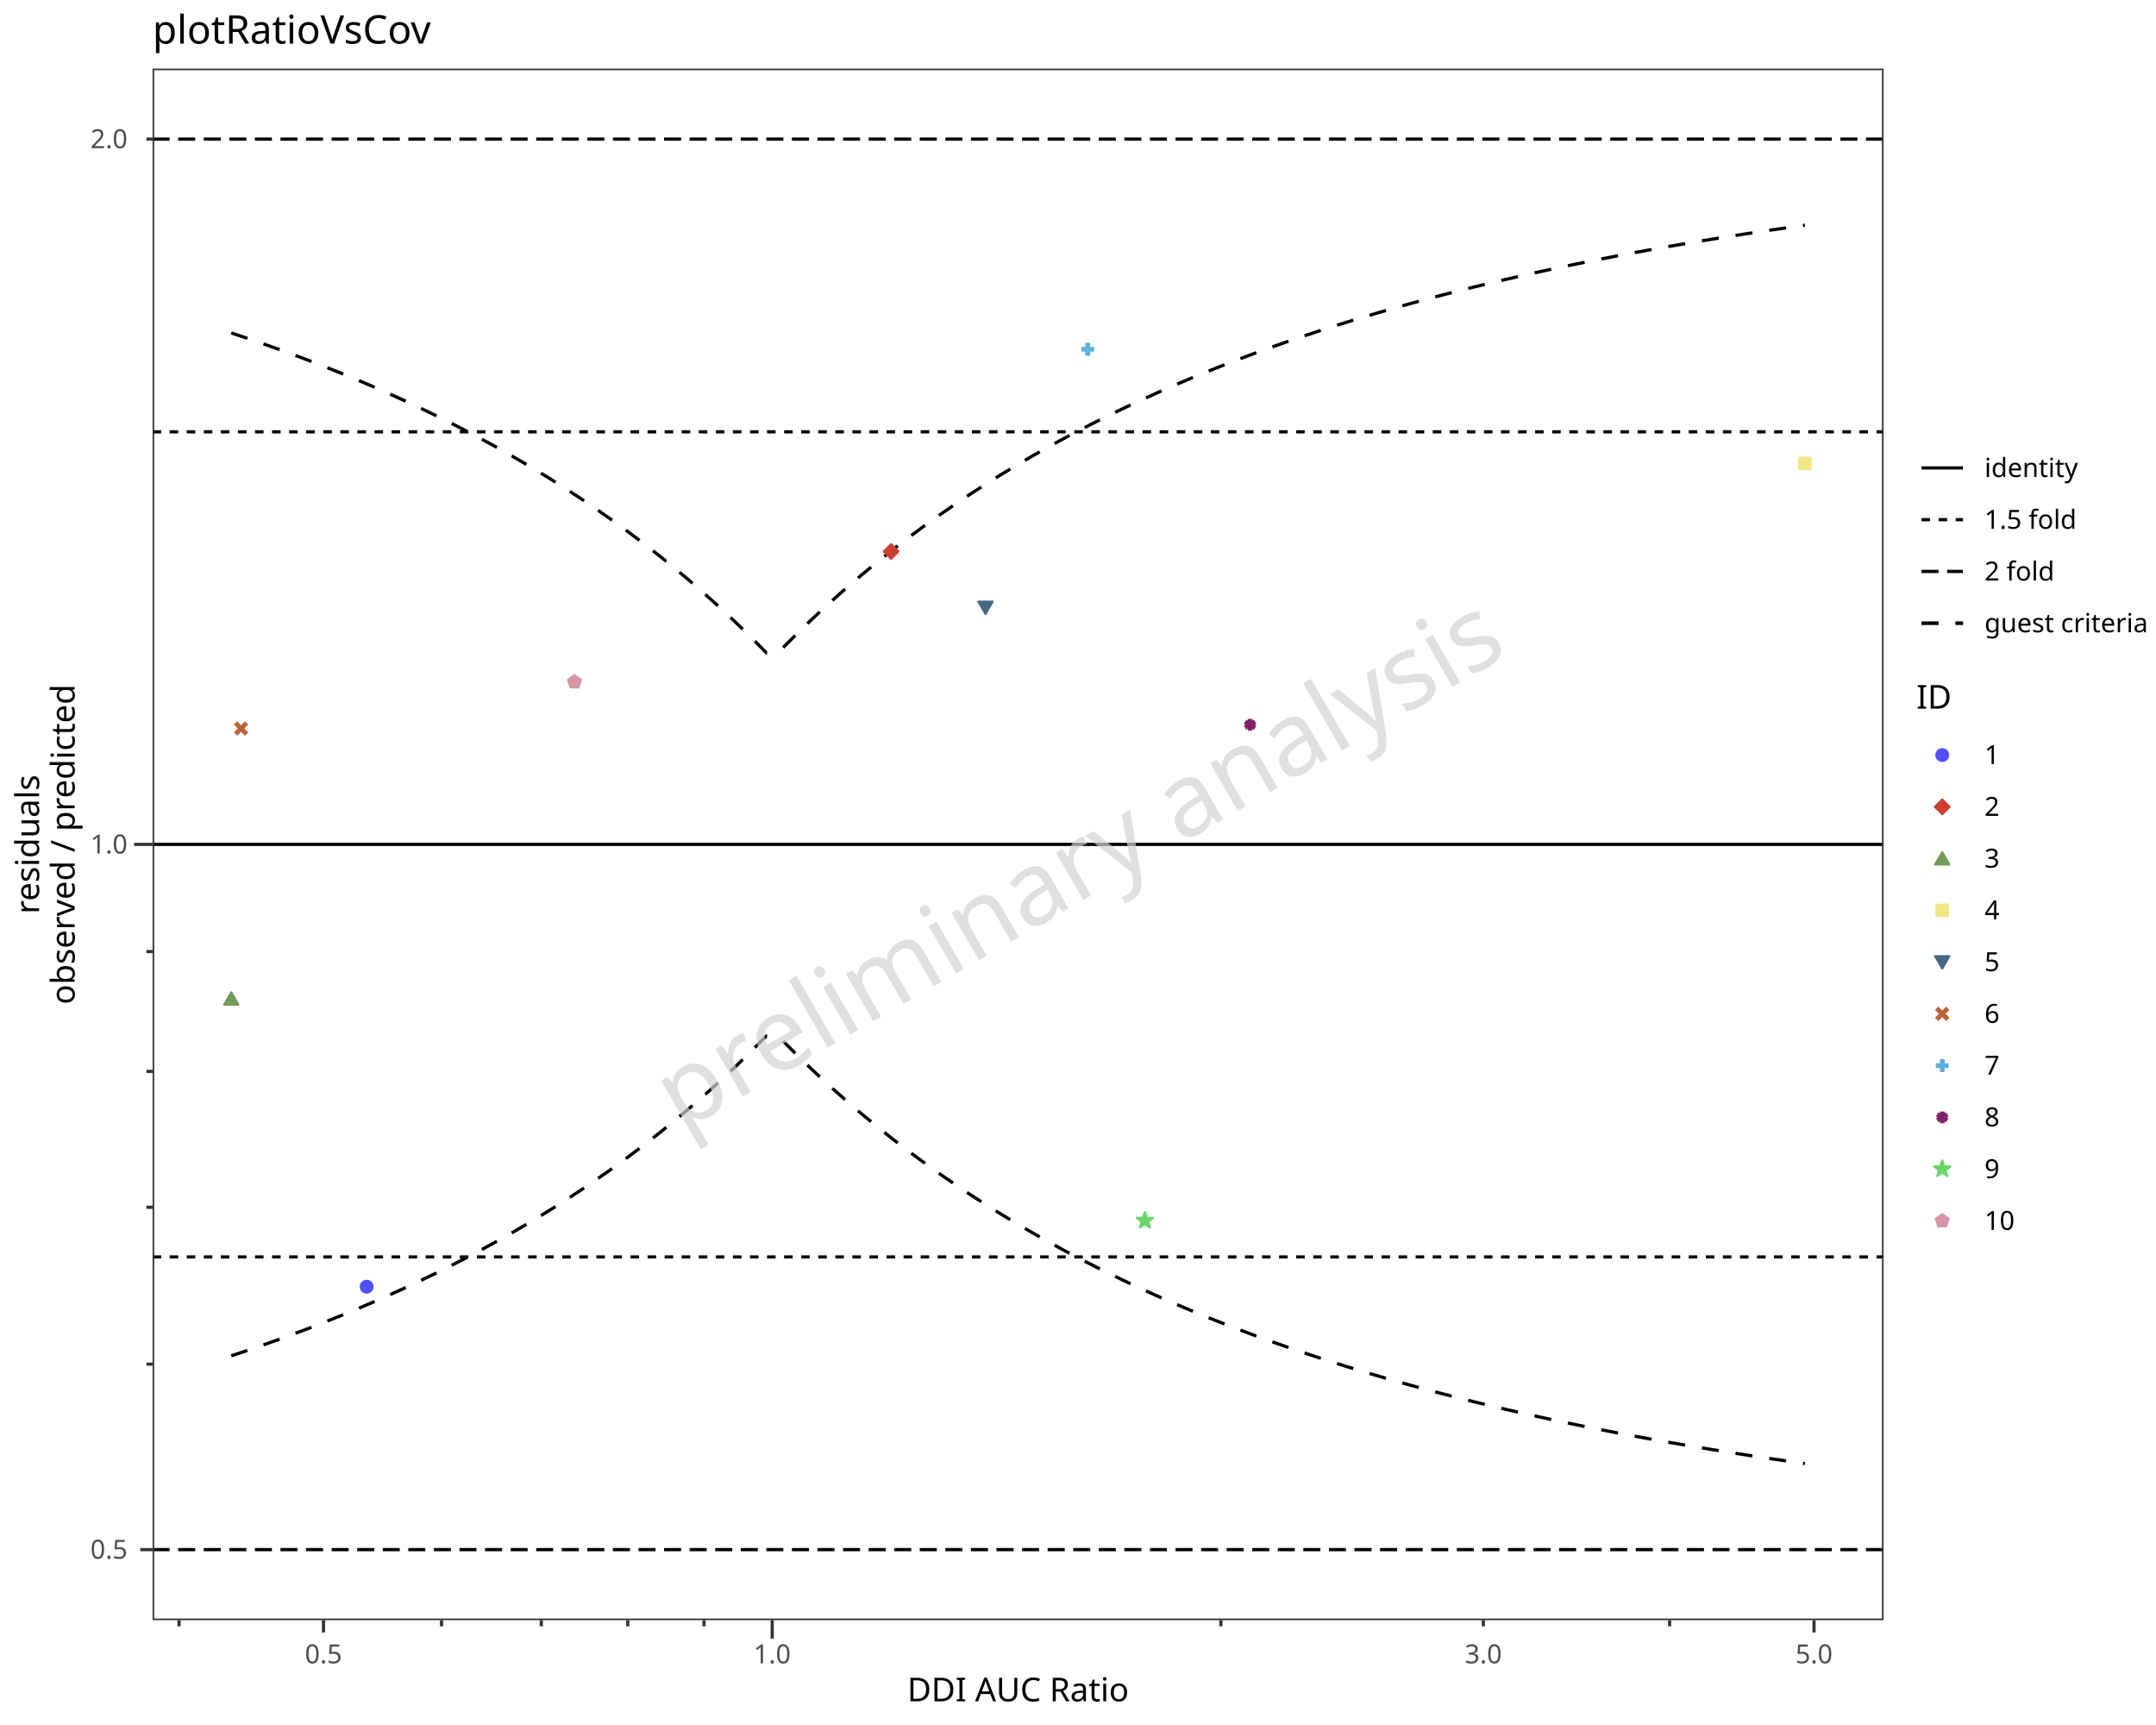
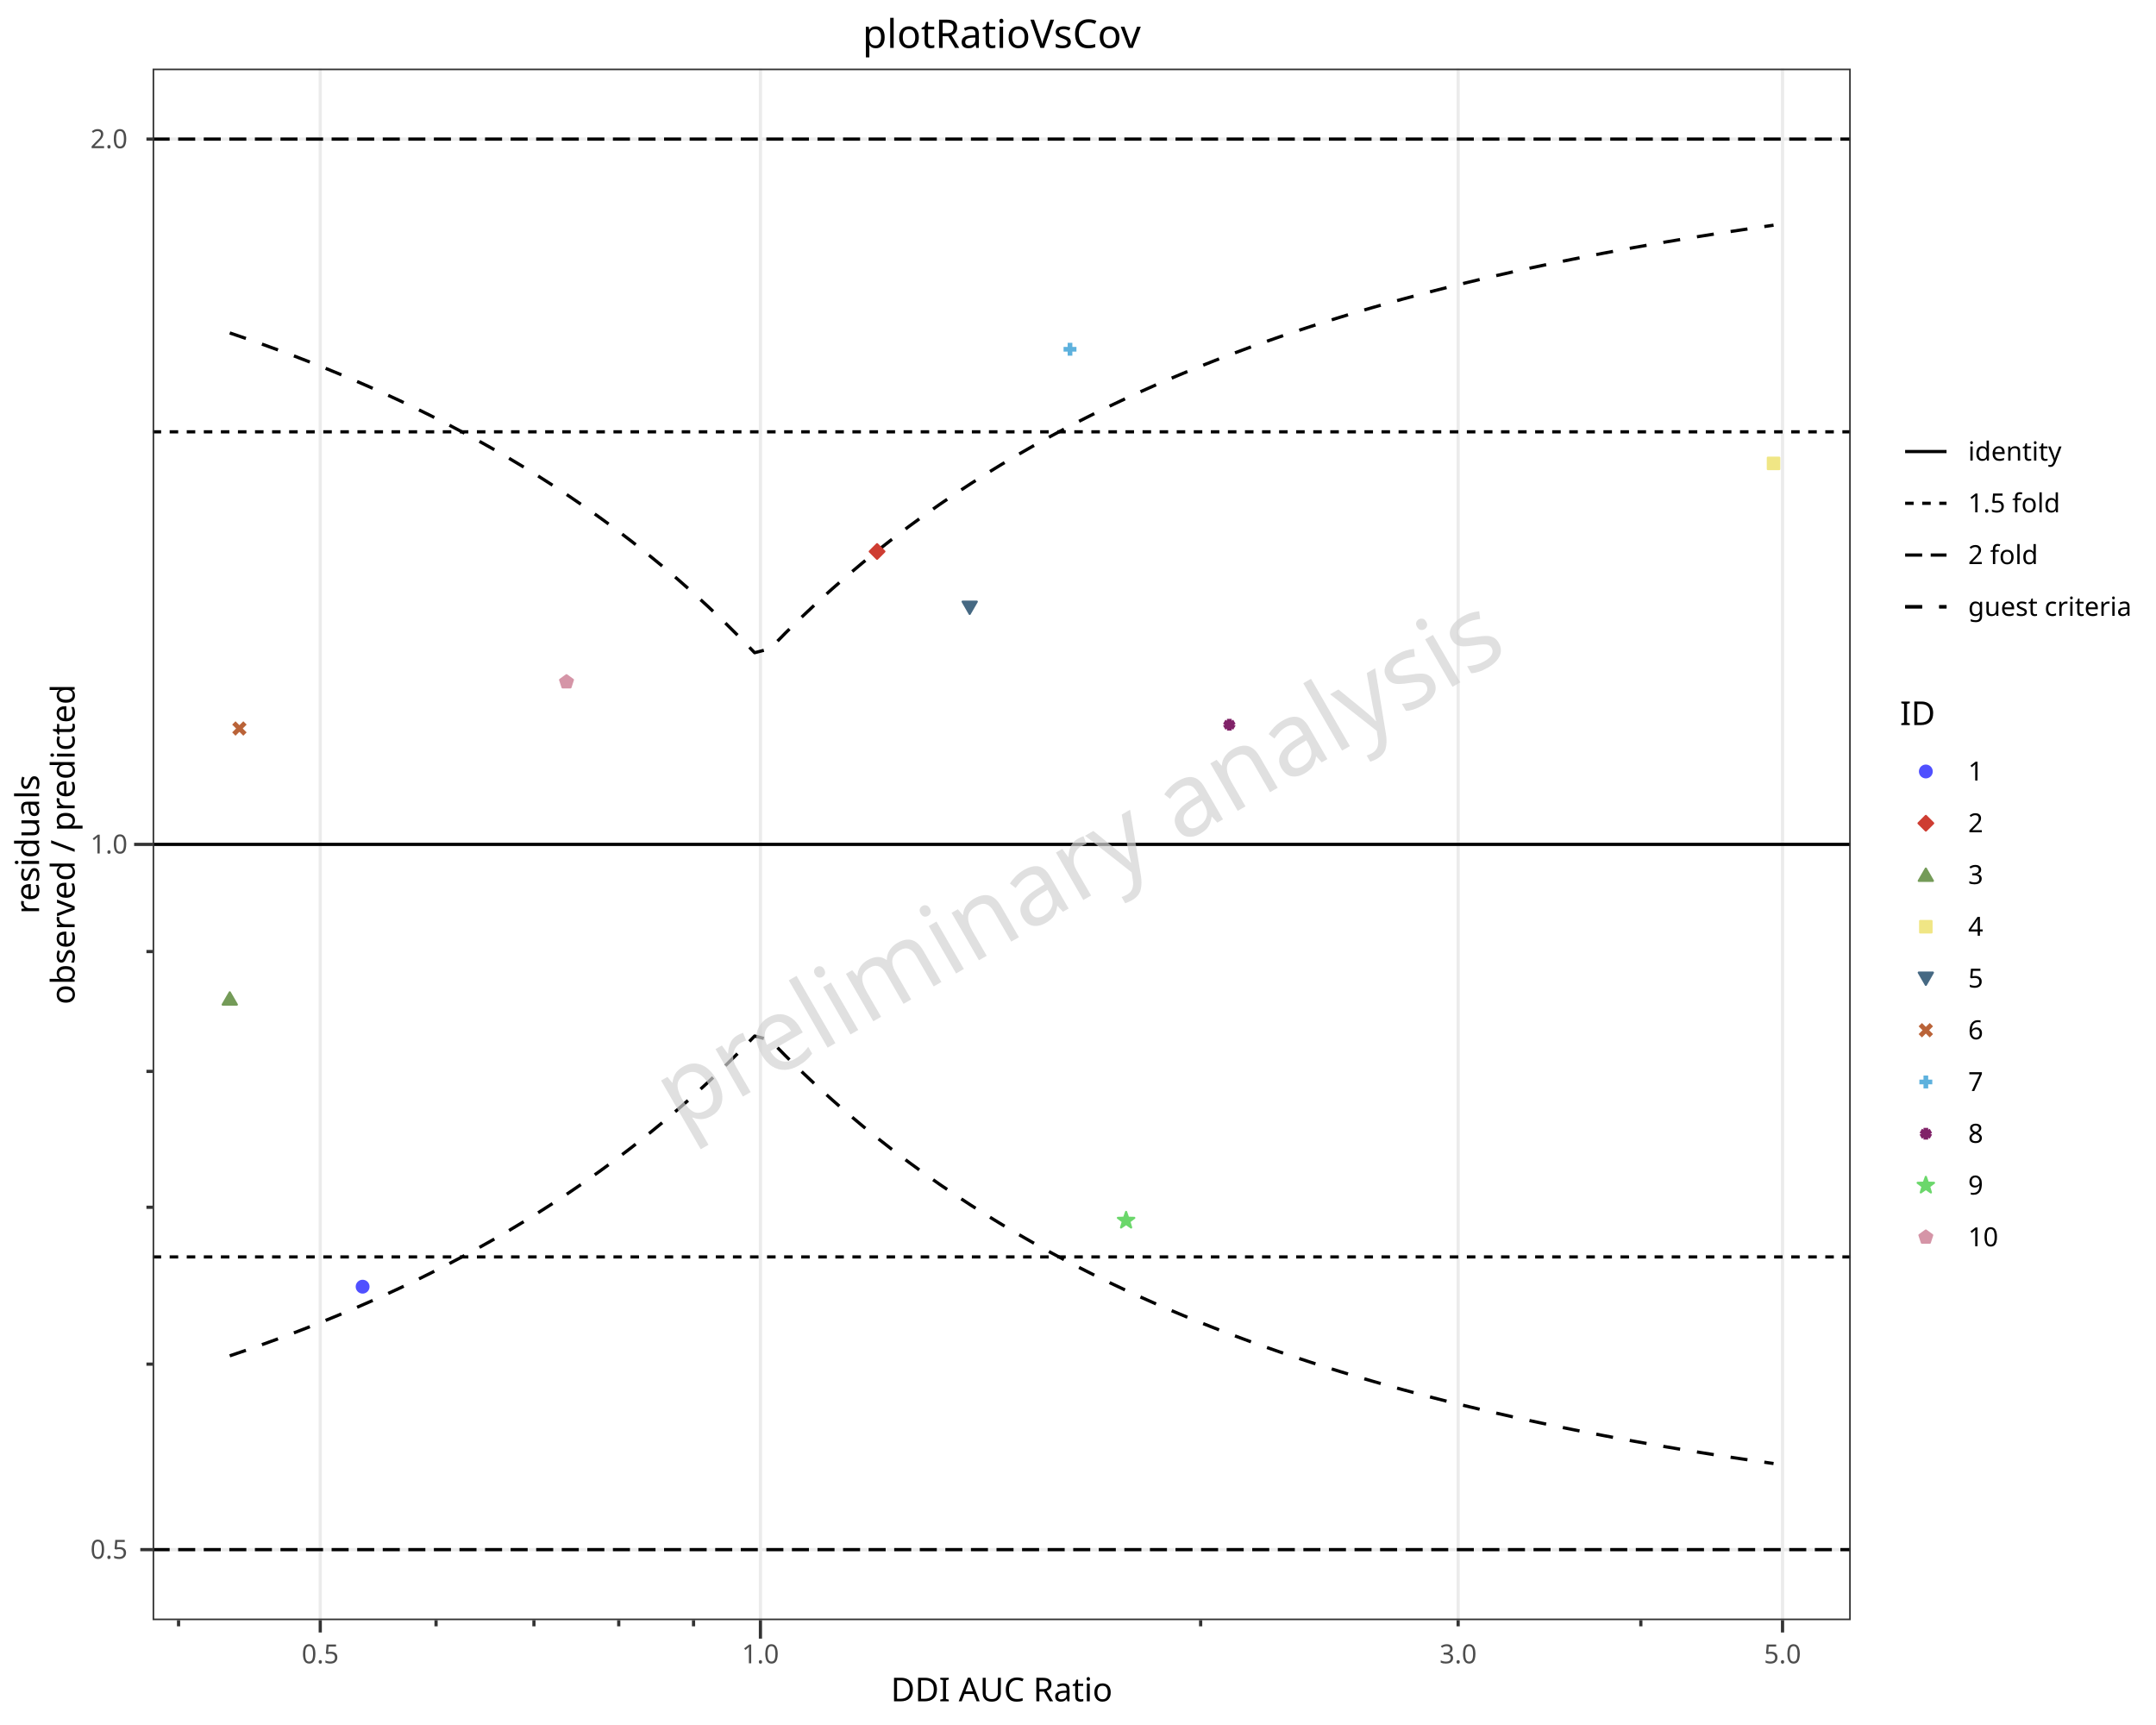
<svg xmlns="http://www.w3.org/2000/svg" class="svglite" data-engine-version="2.0" width="720.00pt" height="576.00pt" viewBox="0 0 720.00 576.00">
  <defs>
    <style type="text/css">
    .svglite line, .svglite polyline, .svglite polygon, .svglite path, .svglite rect, .svglite circle {
      fill: none;
      stroke: #000000;
      stroke-linecap: round;
      stroke-linejoin: round;
      stroke-miterlimit: 10.00;
    }
  </style>
  </defs>
  <rect width="100%" height="100%" style="stroke: none; fill: #FFFFFF;" />
  <defs>
    <clipPath id="cpMC4wMHw3MjAuMDB8MC4wMHw1NzYuMDA=">
      <rect x="0.00" y="0.00" width="720.00" height="576.00" />
    </clipPath>
  </defs>
  <g clip-path="url(#cpMC4wMHw3MjAuMDB8MC4wMHw1NzYuMDA=)">
    <rect x="0.00" y="0.00" width="720.00" height="576.00" style="stroke-width: 1.07; stroke: #FFFFFF; fill: #FFFFFF;" />
  </g>
  <defs>
-     <clipPath id="cpNTAuOTZ8NjI5LjAyfDIyLjkwfDU0MC45OQ==">
-       <rect x="50.96" y="22.90" width="578.06" height="518.09" />
+     <clipPath id="cpNTAuOTZ8NjE4LjA2fDIyLjkwfDU0MC45OQ==">
+       <rect x="50.96" y="22.90" width="567.10" height="518.09" />
    </clipPath>
  </defs>
-   <g clip-path="url(#cpNTAuOTZ8NjI5LjAyfDIyLjkwfDU0MC45OQ==)">
-     <rect x="50.96" y="22.90" width="578.06" height="518.09" style="stroke-width: 1.07; stroke: none; fill: #FFFFFF;" />
-     <line x1="50.96" y1="281.95" x2="629.02" y2="281.95" style="stroke-width: 1.07; stroke-linecap: butt;" />
-     <line x1="50.96" y1="144.19" x2="629.02" y2="144.19" style="stroke-width: 1.07; stroke-dasharray: 2.85,2.85; stroke-linecap: butt;" />
-     <line x1="50.96" y1="419.70" x2="629.02" y2="419.70" style="stroke-width: 1.07; stroke-dasharray: 2.85,2.85; stroke-linecap: butt;" />
-     <line x1="50.96" y1="46.45" x2="629.02" y2="46.45" style="stroke-width: 1.07; stroke-dasharray: 5.69,2.85; stroke-linecap: butt;" />
-     <line x1="50.96" y1="517.44" x2="629.02" y2="517.44" style="stroke-width: 1.07; stroke-dasharray: 5.69,2.85; stroke-linecap: butt;" />
-     <polyline points="77.23,452.73 82.49,450.97 87.74,449.16 93.00,447.29 98.25,445.37 103.51,443.39 108.76,441.34 114.02,439.24 119.27,437.07 124.53,434.83 129.78,432.52 135.04,430.14 140.29,427.68 145.55,425.14 150.80,422.52 156.06,419.82 161.31,417.02 166.57,414.13 171.82,411.15 177.08,408.06 182.33,404.87 187.59,401.57 192.84,398.16 198.10,394.63 203.35,390.96 208.61,387.17 213.86,383.24 219.12,379.17 224.37,374.94 229.63,370.56 234.88,366.01 240.14,361.28 245.39,356.37 250.65,351.26 255.90,345.94 261.16,347.29 266.41,352.55 271.67,357.61 276.92,362.48 282.18,367.16 287.43,371.67 292.69,376.01 297.95,380.20 303.20,384.24 308.46,388.13 313.71,391.89 318.97,395.52 324.22,399.02 329.48,402.41 334.73,405.68 339.99,408.84 345.24,411.90 350.50,414.86 355.75,417.73 361.01,420.50 366.26,423.18 371.52,425.78 376.77,428.30 382.03,430.74 387.28,433.10 392.54,435.39 397.79,437.62 403.05,439.77 408.30,441.86 413.56,443.89 418.81,445.85 424.07,447.76 429.32,449.61 434.58,451.41 439.83,453.16 445.09,454.85 450.34,456.50 455.60,458.10 460.85,459.65 466.11,461.16 471.36,462.63 476.62,464.05 481.87,465.44 487.13,466.79 492.38,468.10 497.64,469.37 502.89,470.61 508.15,471.81 513.40,472.98 518.66,474.12 523.91,475.23 529.17,476.31 534.42,477.36 539.68,478.38 544.93,479.37 550.19,480.33 555.44,481.28 560.70,482.19 565.96,483.08 571.21,483.95 576.47,484.79 581.72,485.62 586.98,486.42 592.23,487.19 597.49,487.95 602.74,488.69 " style="stroke-width: 1.07; stroke-dasharray: 5.69,5.69; stroke-linecap: butt;" />
-     <polyline points="77.23,111.17 82.49,112.93 87.74,114.74 93.00,116.61 98.25,118.53 103.51,120.51 108.76,122.55 114.02,124.66 119.27,126.83 124.53,129.07 129.78,131.38 135.04,133.76 140.29,136.22 145.55,138.75 150.80,141.37 156.06,144.08 161.31,146.87 166.57,149.76 171.82,152.75 177.08,155.83 182.33,159.02 187.59,162.32 192.84,165.74 198.10,169.27 203.35,172.93 208.61,176.72 213.86,180.65 219.12,184.73 224.37,188.95 229.63,193.34 234.88,197.89 240.14,202.62 245.39,207.53 250.65,212.64 255.90,217.95 261.16,216.61 266.41,211.34 271.67,206.28 276.92,201.42 282.18,196.73 287.43,192.23 292.69,187.88 297.95,183.69 303.20,179.66 308.46,175.76 313.71,172.00 318.97,168.38 324.22,164.87 329.48,161.49 334.73,158.21 339.99,155.05 345.24,151.99 350.50,149.03 355.75,146.17 361.01,143.40 366.26,140.71 371.52,138.11 376.77,135.60 382.03,133.16 387.28,130.79 392.54,128.50 397.79,126.28 403.05,124.13 408.30,122.04 413.56,120.01 418.81,118.04 424.07,116.13 429.32,114.28 434.58,112.48 439.83,110.74 445.09,109.04 450.34,107.40 455.60,105.80 460.85,104.24 466.11,102.73 471.36,101.27 476.62,99.84 481.87,98.46 487.13,97.11 492.38,95.80 497.64,94.53 502.89,93.29 508.15,92.08 513.40,90.91 518.66,89.77 523.91,88.67 529.17,87.59 534.42,86.54 539.68,85.52 544.93,84.53 550.19,83.56 555.44,82.62 560.70,81.71 565.96,80.81 571.21,79.95 576.47,79.10 581.72,78.28 586.98,77.48 592.23,76.70 597.49,75.94 602.74,75.20 " style="stroke-width: 1.07; stroke-dasharray: 5.69,5.69; stroke-linecap: butt;" />
-     <polygon points="124.41,429.64 124.40,429.45 124.37,429.26 124.32,429.07 124.26,428.89 124.18,428.72 124.08,428.55 123.96,428.40 123.83,428.25 123.69,428.13 123.54,428.01 123.37,427.91 123.20,427.83 123.02,427.77 122.83,427.72 122.64,427.69 122.45,427.68 122.26,427.69 122.07,427.72 121.88,427.77 121.70,427.83 121.53,427.91 121.36,428.01 121.21,428.13 121.07,428.25 120.94,428.40 120.82,428.55 120.73,428.72 120.64,428.89 120.58,429.07 120.53,429.26 120.50,429.45 120.49,429.64 120.50,429.83 120.53,430.02 120.58,430.21 120.64,430.39 120.73,430.56 120.82,430.72 120.94,430.88 121.07,431.02 121.21,431.15 121.36,431.26 121.53,431.36 121.70,431.44 121.88,431.51 122.07,431.56 122.26,431.58 122.45,431.59 122.64,431.58 122.83,431.56 123.02,431.51 123.20,431.44 123.37,431.36 123.54,431.26 123.69,431.15 123.83,431.02 123.96,430.88 124.08,430.72 124.18,430.56 124.26,430.39 124.32,430.21 124.37,430.02 124.40,429.83 " style="stroke-width: 0.71; stroke: #5050FF; fill: #5050FF;" />
-     <polygon points="300.02,184.15 297.58,181.70 295.13,184.15 297.58,186.60 " style="stroke-width: 0.71; stroke: #CE3D32; fill: #CE3D32;" />
-     <polygon points="77.23,331.35 74.86,335.45 79.60,335.45 " style="stroke-width: 0.71; stroke: #749B58; fill: #749B58;" />
-     <polygon points="604.65,152.83 600.84,152.83 600.84,156.64 604.65,156.64 " style="stroke-width: 0.71; stroke: #F0E685; fill: #F0E685;" />
-     <polygon points="329.11,205.00 331.48,200.89 326.74,200.89 " style="stroke-width: 0.71; stroke: #466983; fill: #466983;" />
-     <line x1="78.65" y1="245.11" x2="82.37" y2="241.40" style="stroke-width: 1.57; stroke: #BA6338; stroke-linecap: butt;" />
-     <line x1="78.65" y1="241.40" x2="82.37" y2="245.11" style="stroke-width: 1.57; stroke: #BA6338; stroke-linecap: butt;" />
-     <line x1="361.10" y1="116.62" x2="365.40" y2="116.62" style="stroke-width: 1.57; stroke: #5DB1DD; stroke-linecap: butt;" />
-     <line x1="363.25" y1="118.77" x2="363.25" y2="114.47" style="stroke-width: 1.57; stroke: #5DB1DD; stroke-linecap: butt;" />
-     <line x1="417.49" y1="243.95" x2="417.49" y2="240.03" style="stroke-width: 1.57; stroke: #802268; stroke-linecap: butt;" />
-     <line x1="419.18" y1="242.97" x2="415.79" y2="241.01" style="stroke-width: 1.57; stroke: #802268; stroke-linecap: butt;" />
-     <line x1="419.18" y1="241.01" x2="415.79" y2="242.97" style="stroke-width: 1.57; stroke: #802268; stroke-linecap: butt;" />
-     <polygon points="382.35,404.67 381.67,406.62 379.61,406.66 381.25,407.90 380.66,409.88 382.35,408.70 384.04,409.88 383.44,407.90 385.08,406.66 383.02,406.62 " style="stroke-width: 0.71; stroke: #6BD76B; fill: #6BD76B;" />
-     <polygon points="191.86,225.46 189.72,227.01 190.54,229.52 193.18,229.52 193.99,227.01 " style="stroke-width: 0.71; stroke: #D595A7; fill: #D595A7;" />
-     <rect x="50.96" y="22.90" width="578.06" height="518.09" style="stroke-width: 1.07; stroke: #333333;" />
+   <g clip-path="url(#cpNTAuOTZ8NjE4LjA2fDIyLjkwfDU0MC45OQ==)">
+     <rect x="50.96" y="22.90" width="567.10" height="518.09" style="stroke-width: 1.07; stroke: none; fill: #FFFFFF;" />
+     <polyline points="50.96,517.44 618.06,517.44 " style="stroke-width: 1.07; stroke: #EBEBEB; stroke-linecap: butt;" />
+     <polyline points="50.96,281.95 618.06,281.95 " style="stroke-width: 1.07; stroke: #EBEBEB; stroke-linecap: butt;" />
+     <polyline points="50.96,46.45 618.06,46.45 " style="stroke-width: 1.07; stroke: #EBEBEB; stroke-linecap: butt;" />
+     <polyline points="106.95,540.99 106.95,22.90 " style="stroke-width: 1.07; stroke: #EBEBEB; stroke-linecap: butt;" />
+     <polyline points="253.95,540.99 253.95,22.90 " style="stroke-width: 1.07; stroke: #EBEBEB; stroke-linecap: butt;" />
+     <polyline points="486.95,540.99 486.95,22.90 " style="stroke-width: 1.07; stroke: #EBEBEB; stroke-linecap: butt;" />
+     <polyline points="595.28,540.99 595.28,22.90 " style="stroke-width: 1.07; stroke: #EBEBEB; stroke-linecap: butt;" />
+     <line x1="50.96" y1="281.95" x2="618.06" y2="281.95" style="stroke-width: 1.07; stroke-linecap: butt;" />
+     <line x1="50.96" y1="144.19" x2="618.06" y2="144.19" style="stroke-width: 1.07; stroke-dasharray: 2.85,2.85; stroke-linecap: butt;" />
+     <line x1="50.96" y1="419.70" x2="618.06" y2="419.70" style="stroke-width: 1.07; stroke-dasharray: 2.85,2.85; stroke-linecap: butt;" />
+     <line x1="50.96" y1="46.45" x2="618.06" y2="46.45" style="stroke-width: 1.07; stroke-dasharray: 5.69,2.85; stroke-linecap: butt;" />
+     <line x1="50.96" y1="517.44" x2="618.06" y2="517.44" style="stroke-width: 1.07; stroke-dasharray: 5.69,2.85; stroke-linecap: butt;" />
+     <polyline points="76.73,452.73 81.89,450.97 87.04,449.16 92.20,447.29 97.35,445.37 102.51,443.39 107.67,441.34 112.82,439.24 117.98,437.07 123.13,434.83 128.29,432.52 133.44,430.14 138.60,427.68 143.75,425.14 148.91,422.52 154.06,419.82 159.22,417.02 164.38,414.13 169.53,411.15 174.69,408.06 179.84,404.87 185.00,401.57 190.15,398.16 195.31,394.63 200.46,390.96 205.62,387.17 210.78,383.24 215.93,379.17 221.09,374.94 226.24,370.56 231.40,366.01 236.55,361.28 241.71,356.37 246.86,351.26 252.02,345.94 257.17,347.29 262.33,352.55 267.49,357.61 272.64,362.48 277.80,367.16 282.95,371.67 288.11,376.01 293.26,380.20 298.42,384.24 303.57,388.13 308.73,391.89 313.88,395.52 319.04,399.02 324.20,402.41 329.35,405.68 334.51,408.84 339.66,411.90 344.82,414.86 349.97,417.73 355.13,420.50 360.28,423.18 365.44,425.78 370.59,428.30 375.75,430.74 380.91,433.10 386.06,435.39 391.22,437.62 396.37,439.77 401.53,441.86 406.68,443.89 411.84,445.85 416.99,447.76 422.15,449.61 427.30,451.41 432.46,453.16 437.62,454.85 442.77,456.50 447.93,458.10 453.08,459.65 458.24,461.16 463.39,462.63 468.55,464.05 473.70,465.44 478.86,466.79 484.02,468.10 489.17,469.37 494.33,470.61 499.48,471.81 504.64,472.98 509.79,474.12 514.95,475.23 520.10,476.31 525.26,477.36 530.41,478.38 535.57,479.37 540.73,480.33 545.88,481.28 551.04,482.19 556.19,483.08 561.35,483.95 566.50,484.79 571.66,485.62 576.81,486.42 581.97,487.19 587.12,487.95 592.28,488.69 " style="stroke-width: 1.07; stroke-dasharray: 5.69,5.69; stroke-linecap: butt;" />
+     <polyline points="76.73,111.17 81.89,112.93 87.04,114.74 92.20,116.61 97.35,118.53 102.51,120.51 107.67,122.55 112.82,124.66 117.98,126.83 123.13,129.07 128.29,131.38 133.44,133.76 138.60,136.22 143.75,138.75 148.91,141.37 154.06,144.08 159.22,146.87 164.38,149.76 169.53,152.75 174.69,155.83 179.84,159.02 185.00,162.32 190.15,165.74 195.31,169.27 200.46,172.93 205.62,176.72 210.78,180.65 215.93,184.73 221.09,188.95 226.24,193.34 231.40,197.89 236.55,202.62 241.71,207.53 246.86,212.64 252.02,217.95 257.17,216.61 262.33,211.34 267.49,206.28 272.64,201.42 277.80,196.73 282.95,192.23 288.11,187.88 293.26,183.69 298.42,179.66 303.57,175.76 308.73,172.00 313.88,168.38 319.04,164.87 324.20,161.49 329.35,158.21 334.51,155.05 339.66,151.99 344.82,149.03 349.97,146.17 355.13,143.40 360.28,140.71 365.44,138.11 370.59,135.60 375.75,133.16 380.91,130.79 386.06,128.50 391.22,126.28 396.37,124.13 401.53,122.04 406.68,120.01 411.84,118.04 416.99,116.13 422.15,114.28 427.30,112.48 432.46,110.74 437.62,109.04 442.77,107.40 447.93,105.80 453.08,104.24 458.24,102.73 463.39,101.27 468.55,99.84 473.70,98.46 478.86,97.11 484.02,95.80 489.17,94.53 494.33,93.29 499.48,92.08 504.64,90.91 509.79,89.77 514.95,88.67 520.10,87.59 525.26,86.54 530.41,85.52 535.57,84.53 540.73,83.56 545.88,82.62 551.04,81.71 556.19,80.81 561.35,79.95 566.50,79.10 571.66,78.28 576.81,77.48 581.97,76.70 587.12,75.94 592.28,75.20 " style="stroke-width: 1.07; stroke-dasharray: 5.69,5.69; stroke-linecap: butt;" />
+     <polygon points="123.05,429.64 123.04,429.45 123.01,429.26 122.97,429.07 122.90,428.89 122.82,428.72 122.72,428.55 122.61,428.40 122.48,428.25 122.34,428.13 122.18,428.01 122.02,427.91 121.84,427.83 121.66,427.77 121.48,427.72 121.29,427.69 121.09,427.68 120.90,427.69 120.71,427.72 120.53,427.77 120.35,427.83 120.17,427.91 120.01,428.01 119.85,428.13 119.71,428.25 119.58,428.40 119.47,428.55 119.37,428.72 119.29,428.89 119.22,429.07 119.18,429.26 119.15,429.45 119.14,429.64 119.15,429.83 119.18,430.02 119.22,430.21 119.29,430.39 119.37,430.56 119.47,430.72 119.58,430.88 119.71,431.02 119.85,431.15 120.01,431.26 120.17,431.36 120.35,431.44 120.53,431.51 120.71,431.56 120.90,431.58 121.09,431.59 121.29,431.58 121.48,431.56 121.66,431.51 121.84,431.44 122.02,431.36 122.18,431.26 122.34,431.15 122.48,431.02 122.61,430.88 122.72,430.72 122.82,430.56 122.90,430.39 122.97,430.21 123.01,430.02 123.04,429.83 " style="stroke-width: 0.71; stroke: #5050FF; fill: #5050FF;" />
+     <polygon points="295.35,184.15 292.90,181.70 290.45,184.15 292.90,186.60 " style="stroke-width: 0.71; stroke: #CE3D32; fill: #CE3D32;" />
+     <polygon points="76.73,331.35 74.36,335.45 79.10,335.45 " style="stroke-width: 0.71; stroke: #749B58; fill: #749B58;" />
+     <polygon points="594.19,152.83 590.37,152.83 590.37,156.64 594.19,156.64 " style="stroke-width: 0.71; stroke: #F0E685; fill: #F0E685;" />
+     <polygon points="323.83,205.00 326.20,200.89 321.47,200.89 " style="stroke-width: 0.71; stroke: #466983; fill: #466983;" />
+     <line x1="78.09" y1="245.11" x2="81.81" y2="241.40" style="stroke-width: 1.57; stroke: #BA6338; stroke-linecap: butt;" />
+     <line x1="78.09" y1="241.40" x2="81.81" y2="245.11" style="stroke-width: 1.57; stroke: #BA6338; stroke-linecap: butt;" />
+     <line x1="355.18" y1="116.62" x2="359.48" y2="116.62" style="stroke-width: 1.57; stroke: #5DB1DD; stroke-linecap: butt;" />
+     <line x1="357.33" y1="118.77" x2="357.33" y2="114.47" style="stroke-width: 1.57; stroke: #5DB1DD; stroke-linecap: butt;" />
+     <line x1="410.54" y1="243.95" x2="410.54" y2="240.03" style="stroke-width: 1.57; stroke: #802268; stroke-linecap: butt;" />
+     <line x1="412.23" y1="242.97" x2="408.84" y2="241.01" style="stroke-width: 1.57; stroke: #802268; stroke-linecap: butt;" />
+     <line x1="412.23" y1="241.01" x2="408.84" y2="242.97" style="stroke-width: 1.57; stroke: #802268; stroke-linecap: butt;" />
+     <polygon points="376.06,404.67 375.39,406.62 373.33,406.66 374.97,407.90 374.37,409.88 376.06,408.70 377.75,409.88 377.16,407.90 378.80,406.66 376.74,406.62 " style="stroke-width: 0.71; stroke: #6BD76B; fill: #6BD76B;" />
+     <polygon points="189.19,225.46 187.05,227.01 187.87,229.52 190.51,229.52 191.32,227.01 " style="stroke-width: 0.71; stroke: #D595A7; fill: #D595A7;" />
+     <rect x="50.96" y="22.90" width="567.10" height="518.09" style="stroke-width: 1.07; stroke: #333333;" />
  </g>
  <g clip-path="url(#cpMC4wMHw3MjAuMDB8MC4wMHw1NzYuMDA=)">
    <text x="42.60" y="520.47" text-anchor="end" style="font-size: 8.80px; fill: #4D4D4D; font-family: sans;" textLength="12.23px" lengthAdjust="spacingAndGlyphs">0.5</text>
    <text x="42.60" y="284.98" text-anchor="end" style="font-size: 8.80px; fill: #4D4D4D; font-family: sans;" textLength="12.23px" lengthAdjust="spacingAndGlyphs">1.0</text>
    <text x="42.60" y="49.48" text-anchor="end" style="font-size: 8.80px; fill: #4D4D4D; font-family: sans;" textLength="12.23px" lengthAdjust="spacingAndGlyphs">2.0</text>
    <polyline points="44.79,281.95 50.96,281.95 " style="stroke-width: 1.07; stroke: #333333; stroke-linecap: butt;" />
    <polyline points="46.85,517.44 50.96,517.44 " style="stroke-width: 1.07; stroke: #333333; stroke-linecap: butt;" />
    <polyline points="48.90,455.50 50.96,455.50 " style="stroke-width: 1.07; stroke: #333333; stroke-linecap: butt;" />
    <polyline points="48.90,403.13 50.96,403.13 " style="stroke-width: 1.07; stroke: #333333; stroke-linecap: butt;" />
    <polyline points="48.90,357.76 50.96,357.76 " style="stroke-width: 1.07; stroke: #333333; stroke-linecap: butt;" />
    <polyline points="48.90,317.74 50.96,317.74 " style="stroke-width: 1.07; stroke: #333333; stroke-linecap: butt;" />
    <polyline points="48.90,46.45 50.96,46.45 " style="stroke-width: 1.07; stroke: #333333; stroke-linecap: butt;" />
-     <polyline points="257.88,547.16 257.88,540.99 " style="stroke-width: 1.07; stroke: #333333; stroke-linecap: butt;" />
-     <polyline points="108.03,545.10 108.03,540.99 " style="stroke-width: 1.07; stroke: #333333; stroke-linecap: butt;" />
-     <polyline points="605.80,545.10 605.80,540.99 " style="stroke-width: 1.07; stroke: #333333; stroke-linecap: butt;" />
-     <polyline points="59.79,543.05 59.79,540.99 " style="stroke-width: 1.07; stroke: #333333; stroke-linecap: butt;" />
-     <polyline points="147.45,543.05 147.45,540.99 " style="stroke-width: 1.07; stroke: #333333; stroke-linecap: butt;" />
-     <polyline points="180.77,543.05 180.77,540.99 " style="stroke-width: 1.07; stroke: #333333; stroke-linecap: butt;" />
-     <polyline points="209.64,543.05 209.64,540.99 " style="stroke-width: 1.07; stroke: #333333; stroke-linecap: butt;" />
-     <polyline points="235.10,543.05 235.10,540.99 " style="stroke-width: 1.07; stroke: #333333; stroke-linecap: butt;" />
-     <polyline points="407.72,543.05 407.72,540.99 " style="stroke-width: 1.07; stroke: #333333; stroke-linecap: butt;" />
-     <polyline points="495.37,543.05 495.37,540.99 " style="stroke-width: 1.07; stroke: #333333; stroke-linecap: butt;" />
-     <polyline points="557.56,543.05 557.56,540.99 " style="stroke-width: 1.07; stroke: #333333; stroke-linecap: butt;" />
-     <text x="108.03" y="555.40" text-anchor="middle" style="font-size: 8.80px; fill: #4D4D4D; font-family: sans;" textLength="12.23px" lengthAdjust="spacingAndGlyphs">0.5</text>
-     <text x="257.88" y="555.40" text-anchor="middle" style="font-size: 8.80px; fill: #4D4D4D; font-family: sans;" textLength="12.23px" lengthAdjust="spacingAndGlyphs">1.0</text>
-     <text x="495.37" y="555.40" text-anchor="middle" style="font-size: 8.80px; fill: #4D4D4D; font-family: sans;" textLength="12.23px" lengthAdjust="spacingAndGlyphs">3.0</text>
-     <text x="605.80" y="555.40" text-anchor="middle" style="font-size: 8.80px; fill: #4D4D4D; font-family: sans;" textLength="12.23px" lengthAdjust="spacingAndGlyphs">5.0</text>
-     <text x="339.99" y="568.10" text-anchor="middle" style="font-size: 11.00px; font-family: sans;" textLength="73.97px" lengthAdjust="spacingAndGlyphs">DDI AUC Ratio</text>
+     <polyline points="253.95,547.16 253.95,540.99 " style="stroke-width: 1.07; stroke: #333333; stroke-linecap: butt;" />
+     <polyline points="106.95,545.10 106.95,540.99 " style="stroke-width: 1.07; stroke: #333333; stroke-linecap: butt;" />
+     <polyline points="595.28,545.10 595.28,540.99 " style="stroke-width: 1.07; stroke: #333333; stroke-linecap: butt;" />
+     <polyline points="59.63,543.05 59.63,540.99 " style="stroke-width: 1.07; stroke: #333333; stroke-linecap: butt;" />
+     <polyline points="145.62,543.05 145.62,540.99 " style="stroke-width: 1.07; stroke: #333333; stroke-linecap: butt;" />
+     <polyline points="178.31,543.05 178.31,540.99 " style="stroke-width: 1.07; stroke: #333333; stroke-linecap: butt;" />
+     <polyline points="206.63,543.05 206.63,540.99 " style="stroke-width: 1.07; stroke: #333333; stroke-linecap: butt;" />
+     <polyline points="231.61,543.05 231.61,540.99 " style="stroke-width: 1.07; stroke: #333333; stroke-linecap: butt;" />
+     <polyline points="400.96,543.05 400.96,540.99 " style="stroke-width: 1.07; stroke: #333333; stroke-linecap: butt;" />
+     <polyline points="486.95,543.05 486.95,540.99 " style="stroke-width: 1.07; stroke: #333333; stroke-linecap: butt;" />
+     <polyline points="547.96,543.05 547.96,540.99 " style="stroke-width: 1.07; stroke: #333333; stroke-linecap: butt;" />
+     <text x="106.95" y="555.40" text-anchor="middle" style="font-size: 8.80px; fill: #4D4D4D; font-family: sans;" textLength="12.23px" lengthAdjust="spacingAndGlyphs">0.5</text>
+     <text x="253.95" y="555.40" text-anchor="middle" style="font-size: 8.80px; fill: #4D4D4D; font-family: sans;" textLength="12.23px" lengthAdjust="spacingAndGlyphs">1.0</text>
+     <text x="486.95" y="555.40" text-anchor="middle" style="font-size: 8.80px; fill: #4D4D4D; font-family: sans;" textLength="12.23px" lengthAdjust="spacingAndGlyphs">3.0</text>
+     <text x="595.28" y="555.40" text-anchor="middle" style="font-size: 8.80px; fill: #4D4D4D; font-family: sans;" textLength="12.23px" lengthAdjust="spacingAndGlyphs">5.0</text>
+     <text x="334.51" y="568.10" text-anchor="middle" style="font-size: 11.00px; font-family: sans;" textLength="73.97px" lengthAdjust="spacingAndGlyphs">DDI AUC Ratio</text>
    <text transform="translate(13.05,281.95) rotate(-90)" text-anchor="middle" style="font-size: 11.00px; font-family: sans;" textLength="44.03px" lengthAdjust="spacingAndGlyphs">residuals</text>
    <text transform="translate(24.93,281.95) rotate(-90)" text-anchor="middle" style="font-size: 11.00px; font-family: sans;" textLength="99.69px" lengthAdjust="spacingAndGlyphs">observed / predicted</text>
-     <rect x="639.98" y="147.61" width="74.55" height="69.12" style="stroke-width: 1.07; stroke: none; fill: #FFFFFF;" />
-     <rect x="639.98" y="147.61" width="17.28" height="17.28" style="stroke-width: 1.07; stroke: none; fill: #FFFFFF;" />
-     <line x1="641.70" y1="156.25" x2="655.53" y2="156.25" style="stroke-width: 1.07; stroke-linecap: butt;" />
-     <rect x="639.98" y="164.89" width="17.28" height="17.28" style="stroke-width: 1.07; stroke: none; fill: #FFFFFF;" />
-     <line x1="641.70" y1="173.53" x2="655.53" y2="173.53" style="stroke-width: 1.07; stroke-dasharray: 2.85,2.85; stroke-linecap: butt;" />
-     <rect x="639.98" y="182.17" width="17.28" height="17.28" style="stroke-width: 1.07; stroke: none; fill: #FFFFFF;" />
-     <line x1="641.70" y1="190.81" x2="655.53" y2="190.81" style="stroke-width: 1.07; stroke-dasharray: 5.69,2.85; stroke-linecap: butt;" />
-     <rect x="639.98" y="199.45" width="17.28" height="17.28" style="stroke-width: 1.07; stroke: none; fill: #FFFFFF;" />
-     <line x1="641.70" y1="208.09" x2="655.53" y2="208.09" style="stroke-width: 1.07; stroke-dasharray: 5.69,5.69; stroke-linecap: butt;" />
-     <line x1="641.70" y1="208.09" x2="655.53" y2="208.09" style="stroke-width: 1.07; stroke-dasharray: 5.69,5.69; stroke-linecap: butt;" />
-     <text x="662.73" y="159.28" style="font-size: 8.80px; font-family: sans;" textLength="27.88px" lengthAdjust="spacingAndGlyphs">identity</text>
-     <text x="662.73" y="176.56" style="font-size: 8.80px; font-family: sans;" textLength="28.87px" lengthAdjust="spacingAndGlyphs">1.5 fold</text>
-     <text x="662.73" y="193.84" style="font-size: 8.80px; font-family: sans;" textLength="21.53px" lengthAdjust="spacingAndGlyphs">2 fold</text>
-     <text x="662.73" y="211.12" style="font-size: 8.80px; font-family: sans;" textLength="50.38px" lengthAdjust="spacingAndGlyphs">guest criteria</text>
-     <rect x="639.98" y="227.69" width="32.77" height="188.60" style="stroke-width: 1.07; stroke: none; fill: #FFFFFF;" />
-     <text x="639.98" y="236.63" style="font-size: 11.00px; font-family: sans;" textLength="11.00px" lengthAdjust="spacingAndGlyphs">ID</text>
-     <rect x="639.98" y="243.49" width="17.28" height="17.28" style="stroke-width: 1.07; stroke: none; fill: #FFFFFF;" />
-     <polygon points="650.57,252.13 650.56,251.93 650.53,251.74 650.49,251.56 650.42,251.38 650.34,251.20 650.24,251.04 650.13,250.89 650.00,250.74 649.86,250.61 649.70,250.50 649.54,250.40 649.36,250.32 649.18,250.25 649.00,250.21 648.81,250.18 648.62,250.17 648.42,250.18 648.23,250.21 648.05,250.25 647.87,250.32 647.69,250.40 647.53,250.50 647.37,250.61 647.23,250.74 647.10,250.89 646.99,251.04 646.89,251.20 646.81,251.38 646.74,251.56 646.70,251.74 646.67,251.93 646.66,252.13 646.67,252.32 646.70,252.51 646.74,252.69 646.81,252.87 646.89,253.05 646.99,253.21 647.10,253.37 647.23,253.51 647.37,253.64 647.53,253.75 647.69,253.85 647.87,253.93 648.05,254.00 648.23,254.04 648.42,254.07 648.62,254.08 648.81,254.07 649.00,254.04 649.18,254.00 649.36,253.93 649.54,253.85 649.70,253.75 649.86,253.64 650.00,253.51 650.13,253.37 650.24,253.21 650.34,253.05 650.42,252.87 650.49,252.69 650.53,252.51 650.56,252.32 " style="stroke-width: 0.71; stroke: #5050FF; fill: #5050FF;" />
-     <rect x="639.98" y="260.77" width="17.28" height="17.28" style="stroke-width: 1.07; stroke: none; fill: #FFFFFF;" />
-     <polygon points="651.06,269.41 648.62,266.96 646.17,269.41 648.62,271.86 " style="stroke-width: 0.71; stroke: #CE3D32; fill: #CE3D32;" />
-     <rect x="639.98" y="278.05" width="17.28" height="17.28" style="stroke-width: 1.07; stroke: none; fill: #FFFFFF;" />
-     <polygon points="648.62,284.55 646.25,288.66 650.98,288.66 " style="stroke-width: 0.71; stroke: #749B58; fill: #749B58;" />
-     <rect x="639.98" y="295.33" width="17.28" height="17.28" style="stroke-width: 1.07; stroke: none; fill: #FFFFFF;" />
-     <polygon points="650.52,302.06 646.71,302.06 646.71,305.87 650.52,305.87 " style="stroke-width: 0.71; stroke: #F0E685; fill: #F0E685;" />
-     <rect x="639.98" y="312.61" width="17.28" height="17.28" style="stroke-width: 1.07; stroke: none; fill: #FFFFFF;" />
-     <polygon points="648.62,323.38 650.98,319.28 646.25,319.28 " style="stroke-width: 0.71; stroke: #466983; fill: #466983;" />
-     <rect x="639.98" y="329.89" width="17.28" height="17.28" style="stroke-width: 1.07; stroke: none; fill: #FFFFFF;" />
-     <line x1="646.76" y1="340.38" x2="650.47" y2="336.67" style="stroke-width: 1.57; stroke: #BA6338; stroke-linecap: butt;" />
-     <line x1="646.76" y1="336.67" x2="650.47" y2="340.38" style="stroke-width: 1.57; stroke: #BA6338; stroke-linecap: butt;" />
-     <rect x="639.98" y="347.17" width="17.28" height="17.28" style="stroke-width: 1.07; stroke: none; fill: #FFFFFF;" />
-     <line x1="646.46" y1="355.81" x2="650.77" y2="355.81" style="stroke-width: 1.57; stroke: #5DB1DD; stroke-linecap: butt;" />
-     <line x1="648.62" y1="357.96" x2="648.62" y2="353.65" style="stroke-width: 1.57; stroke: #5DB1DD; stroke-linecap: butt;" />
-     <rect x="639.98" y="364.45" width="17.28" height="17.28" style="stroke-width: 1.07; stroke: none; fill: #FFFFFF;" />
-     <line x1="648.62" y1="375.04" x2="648.62" y2="371.13" style="stroke-width: 1.57; stroke: #802268; stroke-linecap: butt;" />
-     <line x1="650.31" y1="374.06" x2="646.92" y2="372.11" style="stroke-width: 1.57; stroke: #802268; stroke-linecap: butt;" />
-     <line x1="650.31" y1="372.11" x2="646.92" y2="374.06" style="stroke-width: 1.57; stroke: #802268; stroke-linecap: butt;" />
-     <rect x="639.98" y="381.73" width="17.28" height="17.28" style="stroke-width: 1.07; stroke: none; fill: #FFFFFF;" />
-     <polygon points="648.62,387.49 647.94,389.44 645.88,389.48 647.52,390.72 646.93,392.69 648.62,391.52 650.31,392.69 649.71,390.72 651.35,389.48 649.29,389.44 " style="stroke-width: 0.71; stroke: #6BD76B; fill: #6BD76B;" />
-     <rect x="639.98" y="399.01" width="17.28" height="17.28" style="stroke-width: 1.07; stroke: none; fill: #FFFFFF;" />
-     <polygon points="648.62,405.40 646.48,406.95 647.29,409.46 649.94,409.46 650.75,406.95 " style="stroke-width: 0.71; stroke: #D595A7; fill: #D595A7;" />
-     <text x="662.73" y="255.15" style="font-size: 8.80px; font-family: sans;" textLength="4.89px" lengthAdjust="spacingAndGlyphs">1</text>
-     <text x="662.73" y="272.43" style="font-size: 8.80px; font-family: sans;" textLength="4.89px" lengthAdjust="spacingAndGlyphs">2</text>
-     <text x="662.73" y="289.71" style="font-size: 8.80px; font-family: sans;" textLength="4.89px" lengthAdjust="spacingAndGlyphs">3</text>
-     <text x="662.73" y="306.99" style="font-size: 8.80px; font-family: sans;" textLength="4.89px" lengthAdjust="spacingAndGlyphs">4</text>
-     <text x="662.73" y="324.27" style="font-size: 8.80px; font-family: sans;" textLength="4.89px" lengthAdjust="spacingAndGlyphs">5</text>
-     <text x="662.73" y="341.55" style="font-size: 8.80px; font-family: sans;" textLength="4.89px" lengthAdjust="spacingAndGlyphs">6</text>
-     <text x="662.73" y="358.83" style="font-size: 8.80px; font-family: sans;" textLength="4.89px" lengthAdjust="spacingAndGlyphs">7</text>
-     <text x="662.73" y="376.11" style="font-size: 8.80px; font-family: sans;" textLength="4.89px" lengthAdjust="spacingAndGlyphs">8</text>
-     <text x="662.73" y="393.39" style="font-size: 8.80px; font-family: sans;" textLength="4.89px" lengthAdjust="spacingAndGlyphs">9</text>
-     <text x="662.73" y="410.67" style="font-size: 8.80px; font-family: sans;" textLength="9.79px" lengthAdjust="spacingAndGlyphs">10</text>
-     <text x="50.96" y="14.56" style="font-size: 13.20px; font-family: sans;" textLength="90.99px" lengthAdjust="spacingAndGlyphs">plotRatioVsCov</text>
+     <rect x="629.02" y="136.65" width="85.50" height="80.08" style="stroke-width: 1.07; stroke: none; fill: #FFFFFF;" />
+     <rect x="634.50" y="142.13" width="17.28" height="17.28" style="stroke-width: 1.07; stroke: none; fill: #FFFFFF;" />
+     <line x1="636.22" y1="150.77" x2="650.05" y2="150.77" style="stroke-width: 1.07; stroke-linecap: butt;" />
+     <rect x="634.50" y="159.41" width="17.28" height="17.28" style="stroke-width: 1.07; stroke: none; fill: #FFFFFF;" />
+     <line x1="636.22" y1="168.05" x2="650.05" y2="168.05" style="stroke-width: 1.07; stroke-dasharray: 2.85,2.85; stroke-linecap: butt;" />
+     <rect x="634.50" y="176.69" width="17.28" height="17.28" style="stroke-width: 1.07; stroke: none; fill: #FFFFFF;" />
+     <line x1="636.22" y1="185.33" x2="650.05" y2="185.33" style="stroke-width: 1.07; stroke-dasharray: 5.69,2.85; stroke-linecap: butt;" />
+     <rect x="634.50" y="193.97" width="17.28" height="17.28" style="stroke-width: 1.07; stroke: none; fill: #FFFFFF;" />
+     <line x1="636.22" y1="202.61" x2="650.05" y2="202.61" style="stroke-width: 1.07; stroke-dasharray: 5.69,5.69; stroke-linecap: butt;" />
+     <line x1="636.22" y1="202.61" x2="650.05" y2="202.61" style="stroke-width: 1.07; stroke-dasharray: 5.69,5.69; stroke-linecap: butt;" />
+     <text x="657.26" y="153.80" style="font-size: 8.80px; font-family: sans;" textLength="27.88px" lengthAdjust="spacingAndGlyphs">identity</text>
+     <text x="657.26" y="171.08" style="font-size: 8.80px; font-family: sans;" textLength="28.87px" lengthAdjust="spacingAndGlyphs">1.5 fold</text>
+     <text x="657.26" y="188.36" style="font-size: 8.80px; font-family: sans;" textLength="21.53px" lengthAdjust="spacingAndGlyphs">2 fold</text>
+     <text x="657.26" y="205.64" style="font-size: 8.80px; font-family: sans;" textLength="50.38px" lengthAdjust="spacingAndGlyphs">guest criteria</text>
+     <rect x="629.02" y="227.69" width="43.73" height="199.56" style="stroke-width: 1.07; stroke: none; fill: #FFFFFF;" />
+     <text x="634.50" y="242.11" style="font-size: 11.00px; font-family: sans;" textLength="11.00px" lengthAdjust="spacingAndGlyphs">ID</text>
+     <rect x="634.50" y="248.97" width="17.28" height="17.28" style="stroke-width: 1.07; stroke: none; fill: #FFFFFF;" />
+     <polygon points="645.09,257.61 645.08,257.41 645.05,257.22 645.01,257.04 644.94,256.86 644.86,256.68 644.76,256.52 644.65,256.36 644.52,256.22 644.38,256.09 644.22,255.98 644.06,255.88 643.88,255.80 643.70,255.73 643.52,255.69 643.33,255.66 643.14,255.65 642.94,255.66 642.75,255.69 642.57,255.73 642.39,255.80 642.21,255.88 642.05,255.98 641.89,256.09 641.75,256.22 641.62,256.36 641.51,256.52 641.41,256.68 641.33,256.86 641.26,257.04 641.22,257.22 641.19,257.41 641.18,257.61 641.19,257.80 641.22,257.99 641.26,258.17 641.33,258.35 641.41,258.53 641.51,258.69 641.62,258.85 641.75,258.99 641.89,259.12 642.05,259.23 642.21,259.33 642.39,259.41 642.57,259.48 642.75,259.52 642.94,259.55 643.14,259.56 643.33,259.55 643.52,259.52 643.70,259.48 643.88,259.41 644.06,259.33 644.22,259.23 644.38,259.12 644.52,258.99 644.65,258.85 644.76,258.69 644.86,258.53 644.94,258.35 645.01,258.17 645.05,257.99 645.08,257.80 " style="stroke-width: 0.71; stroke: #5050FF; fill: #5050FF;" />
+     <rect x="634.50" y="266.25" width="17.28" height="17.28" style="stroke-width: 1.07; stroke: none; fill: #FFFFFF;" />
+     <polygon points="645.59,274.89 643.14,272.44 640.69,274.89 643.14,277.33 " style="stroke-width: 0.71; stroke: #CE3D32; fill: #CE3D32;" />
+     <rect x="634.50" y="283.53" width="17.28" height="17.28" style="stroke-width: 1.07; stroke: none; fill: #FFFFFF;" />
+     <polygon points="643.14,290.03 640.77,294.13 645.50,294.13 " style="stroke-width: 0.71; stroke: #749B58; fill: #749B58;" />
+     <rect x="634.50" y="300.81" width="17.28" height="17.28" style="stroke-width: 1.07; stroke: none; fill: #FFFFFF;" />
+     <polygon points="645.04,307.54 641.23,307.54 641.23,311.35 645.04,311.35 " style="stroke-width: 0.71; stroke: #F0E685; fill: #F0E685;" />
+     <rect x="634.50" y="318.09" width="17.28" height="17.28" style="stroke-width: 1.07; stroke: none; fill: #FFFFFF;" />
+     <polygon points="643.14,328.86 645.50,324.76 640.77,324.76 " style="stroke-width: 0.71; stroke: #466983; fill: #466983;" />
+     <rect x="634.50" y="335.37" width="17.28" height="17.28" style="stroke-width: 1.07; stroke: none; fill: #FFFFFF;" />
+     <line x1="641.28" y1="345.86" x2="644.99" y2="342.15" style="stroke-width: 1.57; stroke: #BA6338; stroke-linecap: butt;" />
+     <line x1="641.28" y1="342.15" x2="644.99" y2="345.86" style="stroke-width: 1.57; stroke: #BA6338; stroke-linecap: butt;" />
+     <rect x="634.50" y="352.65" width="17.28" height="17.28" style="stroke-width: 1.07; stroke: none; fill: #FFFFFF;" />
+     <line x1="640.98" y1="361.29" x2="645.29" y2="361.29" style="stroke-width: 1.57; stroke: #5DB1DD; stroke-linecap: butt;" />
+     <line x1="643.14" y1="363.44" x2="643.14" y2="359.13" style="stroke-width: 1.57; stroke: #5DB1DD; stroke-linecap: butt;" />
+     <rect x="634.50" y="369.93" width="17.28" height="17.28" style="stroke-width: 1.07; stroke: none; fill: #FFFFFF;" />
+     <line x1="643.14" y1="380.52" x2="643.14" y2="376.61" style="stroke-width: 1.57; stroke: #802268; stroke-linecap: butt;" />
+     <line x1="644.83" y1="379.54" x2="641.44" y2="377.59" style="stroke-width: 1.57; stroke: #802268; stroke-linecap: butt;" />
+     <line x1="644.83" y1="377.59" x2="641.44" y2="379.54" style="stroke-width: 1.57; stroke: #802268; stroke-linecap: butt;" />
+     <rect x="634.50" y="387.21" width="17.28" height="17.28" style="stroke-width: 1.07; stroke: none; fill: #FFFFFF;" />
+     <polygon points="643.14,392.97 642.46,394.91 640.40,394.96 642.04,396.20 641.45,398.17 643.14,397.00 644.83,398.17 644.23,396.20 645.87,394.96 643.81,394.91 " style="stroke-width: 0.71; stroke: #6BD76B; fill: #6BD76B;" />
+     <rect x="634.50" y="404.49" width="17.28" height="17.28" style="stroke-width: 1.07; stroke: none; fill: #FFFFFF;" />
+     <polygon points="643.14,410.88 641.00,412.43 641.82,414.94 644.46,414.94 645.27,412.43 " style="stroke-width: 0.71; stroke: #D595A7; fill: #D595A7;" />
+     <text x="657.26" y="260.63" style="font-size: 8.80px; font-family: sans;" textLength="4.89px" lengthAdjust="spacingAndGlyphs">1</text>
+     <text x="657.26" y="277.91" style="font-size: 8.80px; font-family: sans;" textLength="4.89px" lengthAdjust="spacingAndGlyphs">2</text>
+     <text x="657.26" y="295.19" style="font-size: 8.80px; font-family: sans;" textLength="4.89px" lengthAdjust="spacingAndGlyphs">3</text>
+     <text x="657.26" y="312.47" style="font-size: 8.80px; font-family: sans;" textLength="4.89px" lengthAdjust="spacingAndGlyphs">4</text>
+     <text x="657.26" y="329.75" style="font-size: 8.80px; font-family: sans;" textLength="4.89px" lengthAdjust="spacingAndGlyphs">5</text>
+     <text x="657.26" y="347.03" style="font-size: 8.80px; font-family: sans;" textLength="4.89px" lengthAdjust="spacingAndGlyphs">6</text>
+     <text x="657.26" y="364.31" style="font-size: 8.80px; font-family: sans;" textLength="4.89px" lengthAdjust="spacingAndGlyphs">7</text>
+     <text x="657.26" y="381.59" style="font-size: 8.80px; font-family: sans;" textLength="4.89px" lengthAdjust="spacingAndGlyphs">8</text>
+     <text x="657.26" y="398.87" style="font-size: 8.80px; font-family: sans;" textLength="4.89px" lengthAdjust="spacingAndGlyphs">9</text>
+     <text x="657.26" y="416.15" style="font-size: 8.80px; font-family: sans;" textLength="9.79px" lengthAdjust="spacingAndGlyphs">10</text>
+     <text x="334.51" y="15.99" text-anchor="middle" style="font-size: 13.20px; font-family: sans;" textLength="90.99px" lengthAdjust="spacingAndGlyphs">plotRatioVsCov</text>
    <text transform="translate(365.87,298.17) rotate(-30)" text-anchor="middle" style="font-size: 34.14px; fill: #D3D3D3; fill-opacity: 0.70; font-family: sans;" textLength="299.85px" lengthAdjust="spacingAndGlyphs">preliminary analysis</text>
  </g>
</svg>
